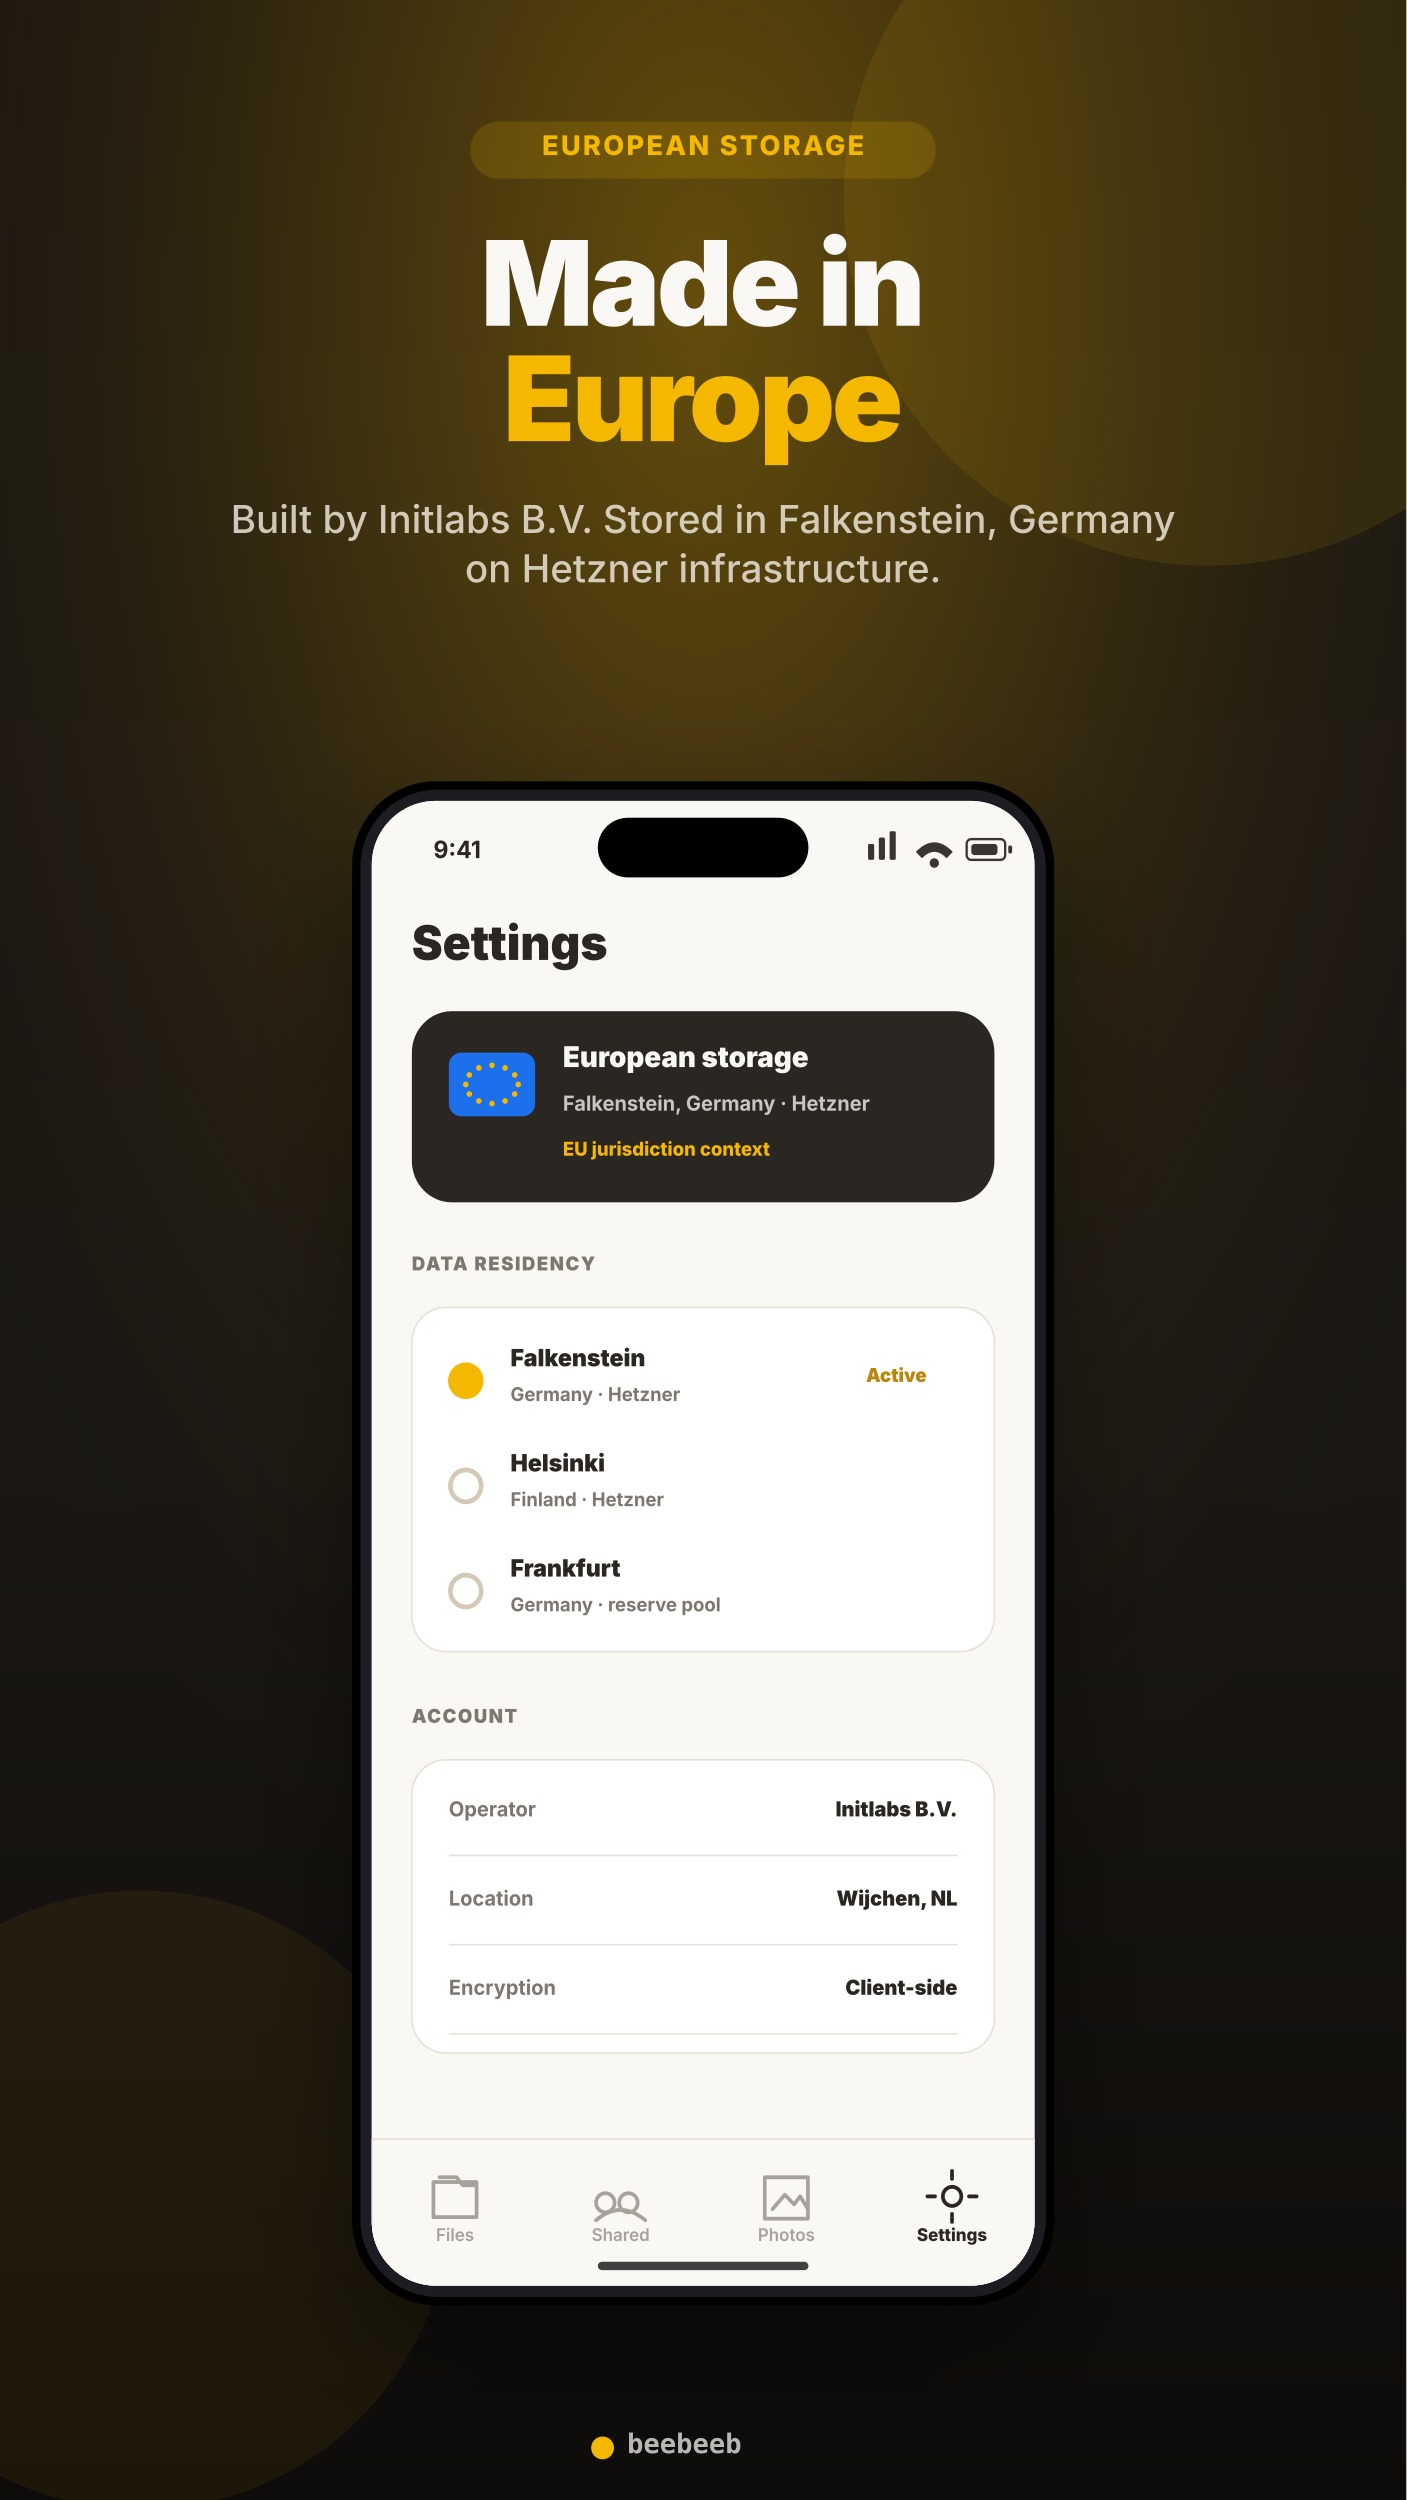
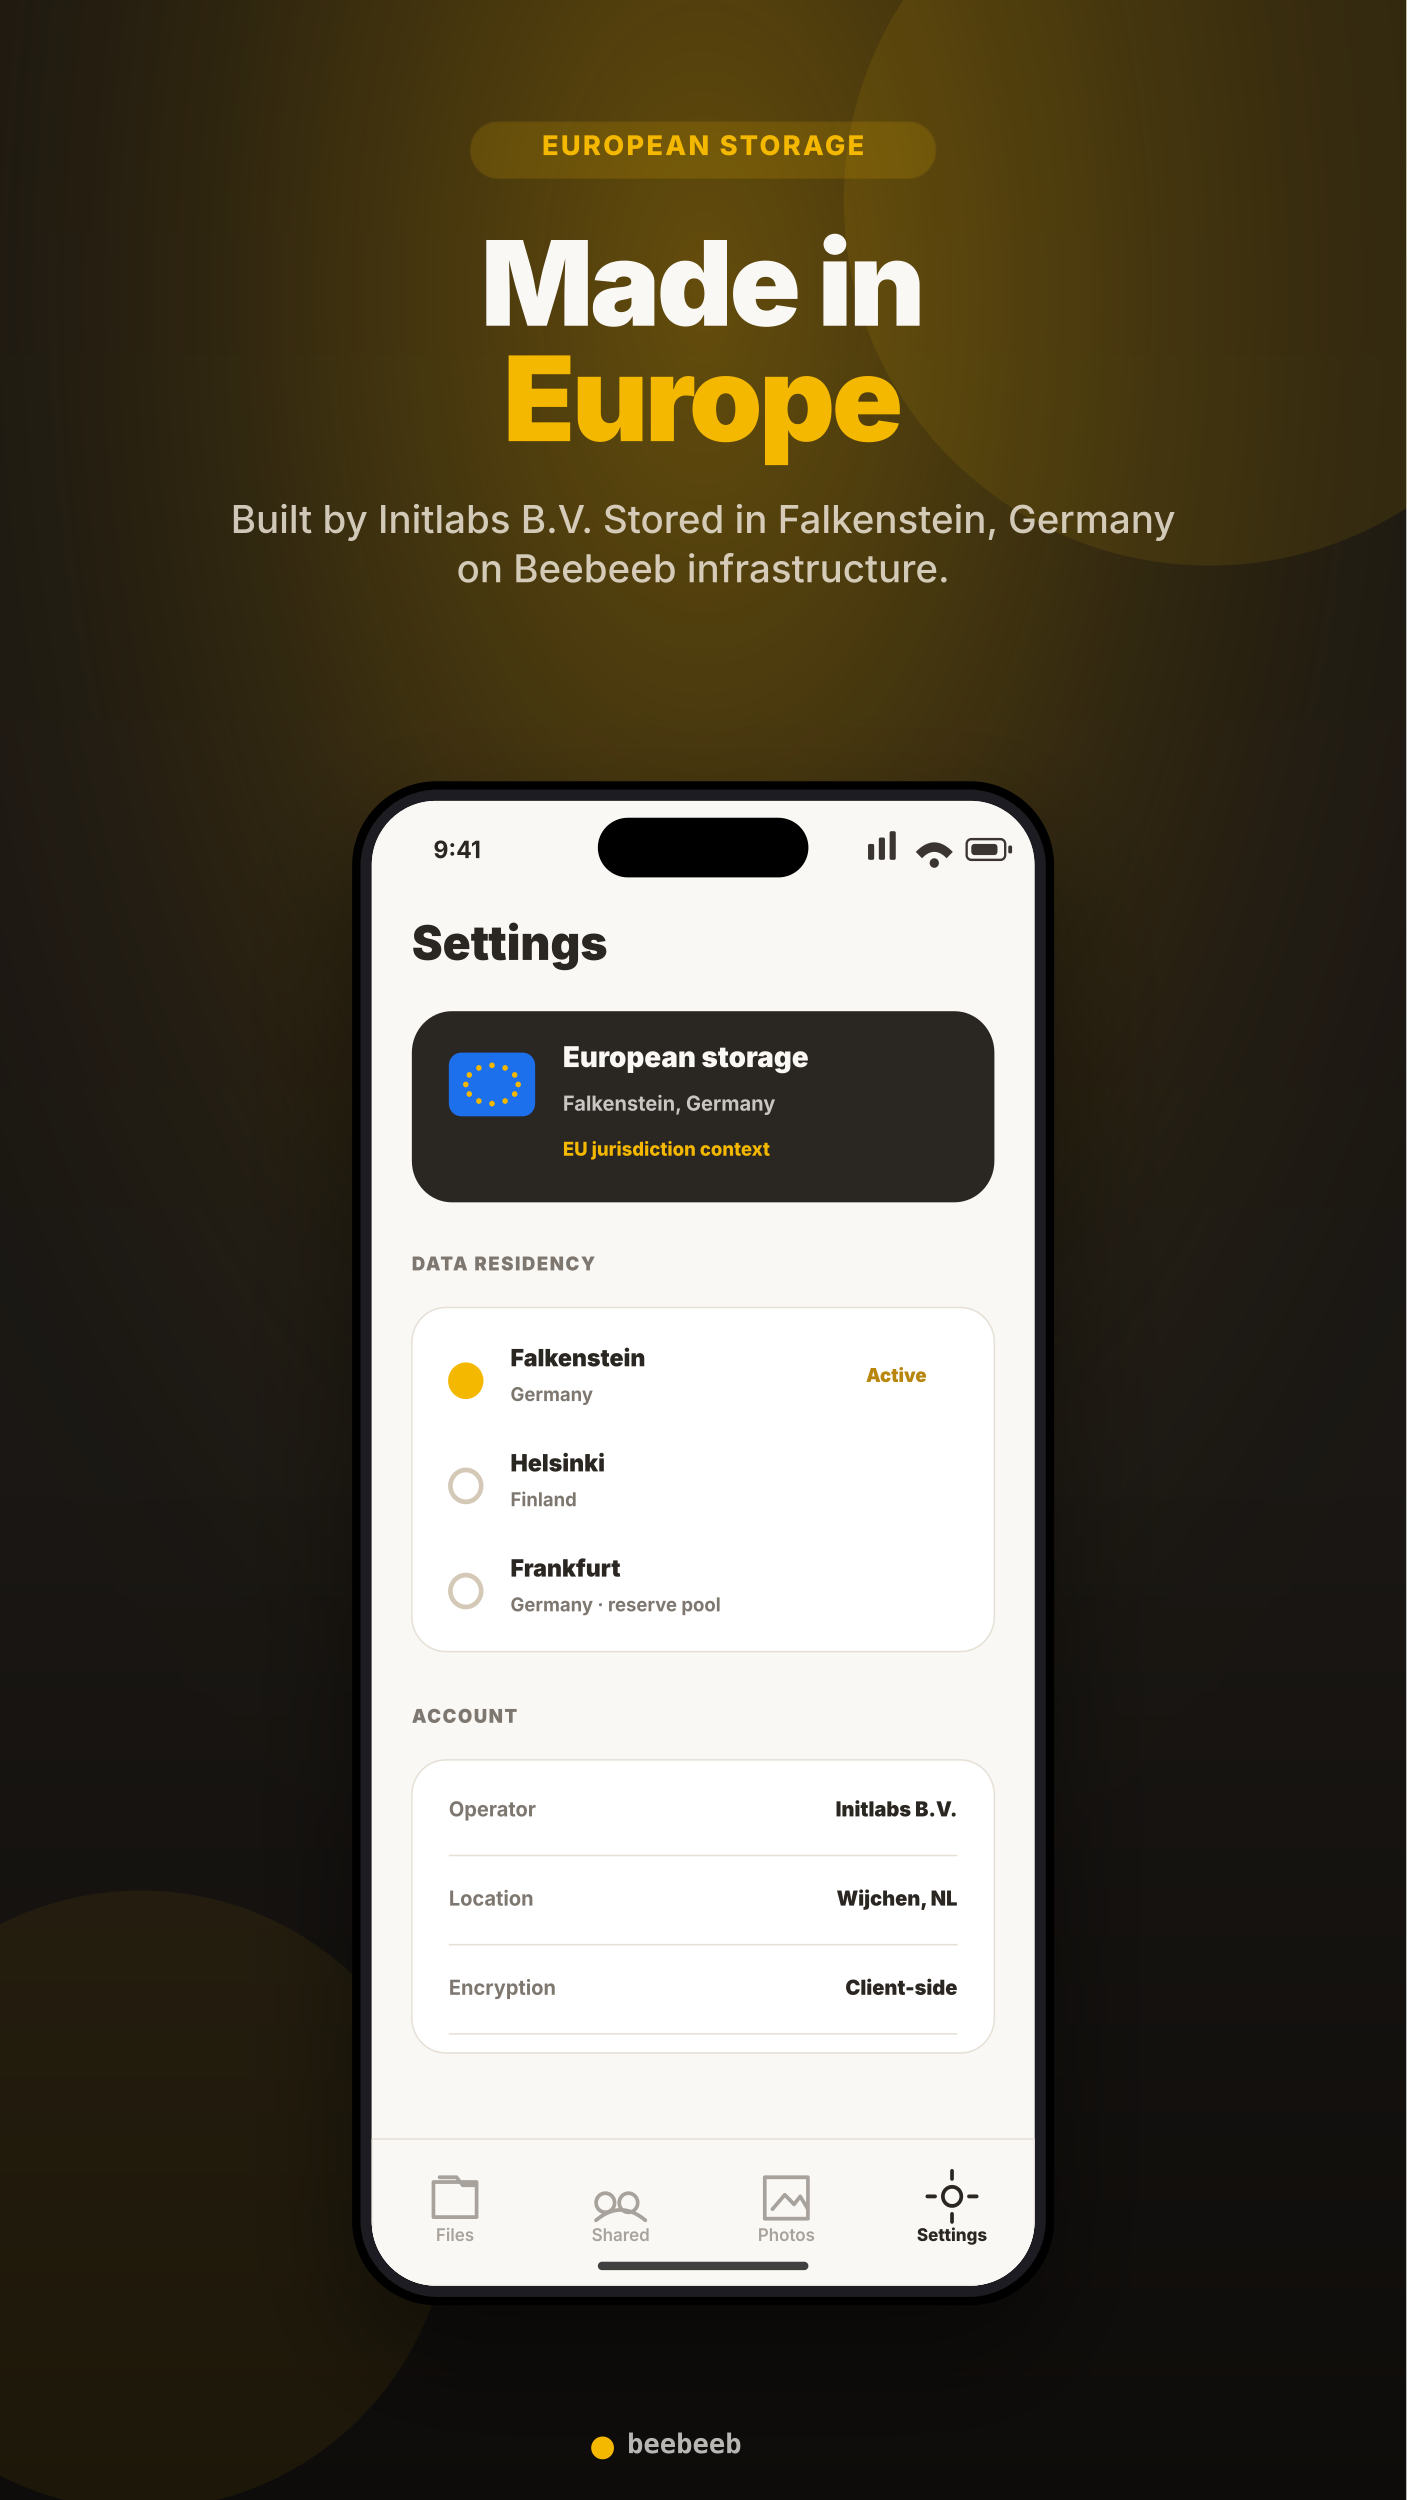
<svg xmlns="http://www.w3.org/2000/svg" width="1242" height="2208" viewBox="0 0 1242 2208">
  <style>
    .font { font-family: -apple-system, BlinkMacSystemFont, "SF Pro Display", "Inter", Arial, sans-serif; }
    .mono { font-family: "SF Mono", "JetBrains Mono", Menlo, Consolas, monospace; }
    text { dominant-baseline: hanging; }
  </style>
  <defs>
    <radialGradient id="bgGlow" cx="50%" cy="12%" r="70%">
      <stop offset="0%" stop-color="#F5B800" stop-opacity="0.34" />
      <stop offset="48%" stop-color="#F5B800" stop-opacity="0.11" />
      <stop offset="100%" stop-color="#1A1714" stop-opacity="0" />
    </radialGradient>
    <linearGradient id="bg" x1="0" y1="0" x2="0" y2="1">
      <stop offset="0%" stop-color="#191511" />
      <stop offset="58%" stop-color="#1A1714" />
      <stop offset="100%" stop-color="#0E0C0A" />
    </linearGradient>
    <filter id="shadow" x="-30%" y="-20%" width="160%" height="160%">
      <feDropShadow dx="0" dy="48" stdDeviation="52" flood-color="#000" flood-opacity="0.42" />
    </filter>
    <filter id="softShadow" x="-30%" y="-30%" width="160%" height="160%">
      <feDropShadow dx="0" dy="18" stdDeviation="20" flood-color="#000" flood-opacity="0.22" />
    </filter>
  </defs>
  <rect width="1242" height="2208" fill="url(#bg)" />
  <rect width="1242" height="2208" fill="url(#bgGlow)" />
  <circle cx="1068.12" cy="176.64" r="322.92" fill="#F5B800" opacity="0.09" />
  <circle cx="124.2" cy="1943.04" r="273.24" fill="#F5B800" opacity="0.07" />
  <rect x="416" y="108" width="410" height="49.2" rx="24" fill="#F5B800" opacity="0.16" stroke="#F5B800" stroke-opacity="0.54" stroke-width="2" />
  <text class="font" x="621" y="119.52" text-anchor="middle" font-size="24" font-weight="800" fill="#F5B800" letter-spacing="2">EUROPEAN STORAGE</text>
  <text class="font" x="621" y="212" text-anchor="middle" font-size="104" font-weight="900" fill="#FAF8F5" letter-spacing="-3">Made in</text>
  <text class="font" x="621" y="313.92" text-anchor="middle" font-size="104" font-weight="900" fill="#F5B800" letter-spacing="-3">Europe</text>
  <text class="font" x="621" y="446" text-anchor="middle" font-size="34" font-weight="500" fill="#EDE5D8" opacity="0.84">Built by Initlabs B.V. Stored in Falkenstein, Germany</text>
-   <text class="font" x="621" y="489.52" text-anchor="middle" font-size="34" font-weight="500" fill="#EDE5D8" opacity="0.84">on Hetzner infrastructure.</text>
+   <text class="font" x="621" y="489.52" text-anchor="middle" font-size="34" font-weight="500" fill="#EDE5D8" opacity="0.84">on Beebeeb infrastructure.</text>
  <g filter="url(#shadow)">
    <rect x="311" y="690" width="620" height="1346" rx="74.4" fill="#050505" />
    <rect x="318.44" y="697.44" width="605.12" height="1331.12" rx="68.448" fill="#1F1F20" />
    <rect x="328.36" y="707.36" width="585.28" height="1311.28" rx="56.544" fill="#FAF8F5" />
    <clipPath id="screenClip311690620">
      <rect x="328.36" y="707.36" width="585.28" height="1311.28" rx="56.544" />
    </clipPath>
    <g clip-path="url(#screenClip311690620)">
      <g transform="translate(328.36 707.36) scale(1.361116 1.406953)">
        <rect width="430" height="932" fill="#FAF8F5" />
        <rect x="0" y="0" width="430" height="66" fill="transparent" />
        <text class="font" x="40" y="25" font-size="15" font-weight="700" fill="#2A2520">9:41</text>
        <g fill="#2A2520" opacity="0.92">
          <rect x="322" y="27" width="4" height="10" rx="1" />
          <rect x="329" y="23" width="4" height="14" rx="1" />
          <rect x="336" y="19" width="4" height="18" rx="1" />
          <path d="M353 32 q12 -12 24 0 l-4 4 q-8 -8 -16 0z" />
          <circle cx="365" cy="39" r="3" />
          <rect x="386" y="24" width="25" height="13" rx="3" fill="none" stroke="#2A2520" stroke-width="1.5" />
          <rect x="389" y="27" width="17" height="7" rx="2" />
          <rect x="413" y="28" width="2.5" height="5" rx="1" />
        </g>
        <g>
          <text class="font" x="26" y="78" font-size="30" font-weight="850" fill="#2A2520">Settings</text>
        </g>
        <rect x="26" y="132" width="378" height="120" rx="26" fill="#2A2520" />
        <rect x="50" y="158" width="56" height="40" rx="8" fill="#1F6FEB" />
        <circle cx="95" cy="178" r="1.8" fill="#F5B800" />
        <circle cx="92.722" cy="184" r="1.8" fill="#F5B800" />
        <circle cx="86.5" cy="188.392" r="1.8" fill="#F5B800" />
        <circle cx="78" cy="190" r="1.8" fill="#F5B800" />
        <circle cx="69.5" cy="188.392" r="1.8" fill="#F5B800" />
        <circle cx="63.278" cy="184" r="1.8" fill="#F5B800" />
        <circle cx="61" cy="178" r="1.8" fill="#F5B800" />
        <circle cx="63.278" cy="172" r="1.8" fill="#F5B800" />
        <circle cx="69.5" cy="167.608" r="1.8" fill="#F5B800" />
        <circle cx="78" cy="166" r="1.8" fill="#F5B800" />
        <circle cx="86.5" cy="167.608" r="1.8" fill="#F5B800" />
        <circle cx="92.722" cy="172" r="1.8" fill="#F5B800" />
        <text class="font" x="124" y="154" font-size="18" font-weight="900" fill="#FAF8F5">European storage</text>
-         <text class="font" x="124" y="185" font-size="13" font-weight="700" fill="#FAF8F5" opacity="0.76">Falkenstein, Germany · Hetzner</text>
+         <text class="font" x="124" y="185" font-size="13" font-weight="700" fill="#FAF8F5" opacity="0.76">Falkenstein, Germany</text>
        <text class="font" x="124" y="214" font-size="12" font-weight="800" fill="#F5B800">EU jurisdiction context</text>
        <text class="font" x="26" y="286" font-size="12" font-weight="900" fill="#7D7770" letter-spacing="1">DATA RESIDENCY</text>
        <rect x="26" y="318" width="378" height="216" rx="22" fill="#fff" stroke="#E6E0D6" />
        <circle cx="61" cy="364" r="10" fill="#F5B800" stroke="#F5B800" stroke-width="3" />
        <text class="font" x="90" y="344" font-size="15" font-weight="900" fill="#2A2520">Falkenstein</text>
-         <text class="font" x="90" y="368" font-size="12" font-weight="650" fill="#7D7770">Germany · Hetzner</text>
+         <text class="font" x="90" y="368" font-size="12" font-weight="650" fill="#7D7770">Germany</text>
        <text class="font" x="360" y="356" text-anchor="end" font-size="12" font-weight="900" fill="#B8860B">Active</text>
        <circle cx="61" cy="430" r="10" fill="#fff" stroke="#D4C8B7" stroke-width="3" />
        <text class="font" x="90" y="410" font-size="15" font-weight="900" fill="#2A2520">Helsinki</text>
-         <text class="font" x="90" y="434" font-size="12" font-weight="650" fill="#7D7770">Finland · Hetzner</text>
+         <text class="font" x="90" y="434" font-size="12" font-weight="650" fill="#7D7770">Finland</text>
        <circle cx="61" cy="496" r="10" fill="#fff" stroke="#D4C8B7" stroke-width="3" />
        <text class="font" x="90" y="476" font-size="15" font-weight="900" fill="#2A2520">Frankfurt</text>
        <text class="font" x="90" y="500" font-size="12" font-weight="650" fill="#7D7770">Germany · reserve pool</text>
        <text class="font" x="26" y="570" font-size="12" font-weight="900" fill="#7D7770" letter-spacing="1">ACCOUNT</text>
        <rect x="26" y="602" width="378" height="184" rx="22" fill="#fff" stroke="#E6E0D6" />
        <text class="font" x="50" y="628" font-size="13" font-weight="700" fill="#7D7770">Operator</text>
        <text class="font" x="380" y="628" text-anchor="end" font-size="13" font-weight="900" fill="#2A2520">Initlabs B.V.</text>
        <line x1="50" y1="662" x2="380" y2="662" stroke="#E6E0D6" />
        <text class="font" x="50" y="684" font-size="13" font-weight="700" fill="#7D7770">Location</text>
        <text class="font" x="380" y="684" text-anchor="end" font-size="13" font-weight="900" fill="#2A2520">Wijchen, NL</text>
        <line x1="50" y1="718" x2="380" y2="718" stroke="#E6E0D6" />
        <text class="font" x="50" y="740" font-size="13" font-weight="700" fill="#7D7770">Encryption</text>
        <text class="font" x="380" y="740" text-anchor="end" font-size="13" font-weight="900" fill="#2A2520">Client-side</text>
        <line x1="50" y1="774" x2="380" y2="774" stroke="#E6E0D6" />
        <rect x="0" y="840" width="430" height="92" fill="#FAF8F5" stroke="#E6E0D6" />
        <g transform="translate(30 852)" fill="none" stroke="#A8A29C" stroke-width="2.4" stroke-linecap="round" stroke-linejoin="round">
          <path d="M10 15 h28 v22 h-28z M14 12 h11 l4 5 h9" />
        </g>
        <text class="font" x="54" y="896" text-anchor="middle" font-size="11" font-weight="600" fill="#A8A29C">Files</text>
        <g transform="translate(137.5 852)" fill="none" stroke="#A8A29C" stroke-width="2.4" stroke-linecap="round" stroke-linejoin="round">
          <path d="M14 22 a6 6 0 1 0 0.1 0 M29 22 a6 6 0 1 0 0.1 0 M8 39 q16 -13 32 0" />
        </g>
        <text class="font" x="161.5" y="896" text-anchor="middle" font-size="11" font-weight="600" fill="#A8A29C">Shared</text>
        <g transform="translate(245 852)" fill="none" stroke="#A8A29C" stroke-width="2.4" stroke-linecap="round" stroke-linejoin="round">
          <path d="M10 12 h28 v26 h-28z M15 32 l8 -9 6 6 4 -5 5 8" />
        </g>
        <text class="font" x="269" y="896" text-anchor="middle" font-size="11" font-weight="600" fill="#A8A29C">Photos</text>
        <g transform="translate(352.5 852)" fill="none" stroke="#2A2520" stroke-width="2.4" stroke-linecap="round" stroke-linejoin="round">
          <path d="M24 18 a6 6 0 1 0 0.1 0 M24 8 v5 M24 35 v5 M8 24 h5 M35 24 h5" />
        </g>
        <text class="font" x="376.5" y="896" text-anchor="middle" font-size="11" font-weight="800" fill="#2A2520">Settings</text>
      </g>
    </g>
    <rect x="528" y="722.24" width="186" height="52.7" rx="26.66" fill="#000" />
    <rect x="528" y="1997.56" width="186" height="7.44" rx="3.72" fill="#000" opacity="0.74" />
  </g>
  <circle cx="532.2" cy="2162" r="10.08" fill="#F5B800" />
  <text class="mono" x="553.8" y="2150" font-size="24" font-weight="700" fill="#FAF8F5" opacity="0.72">beebeeb</text>
</svg>
